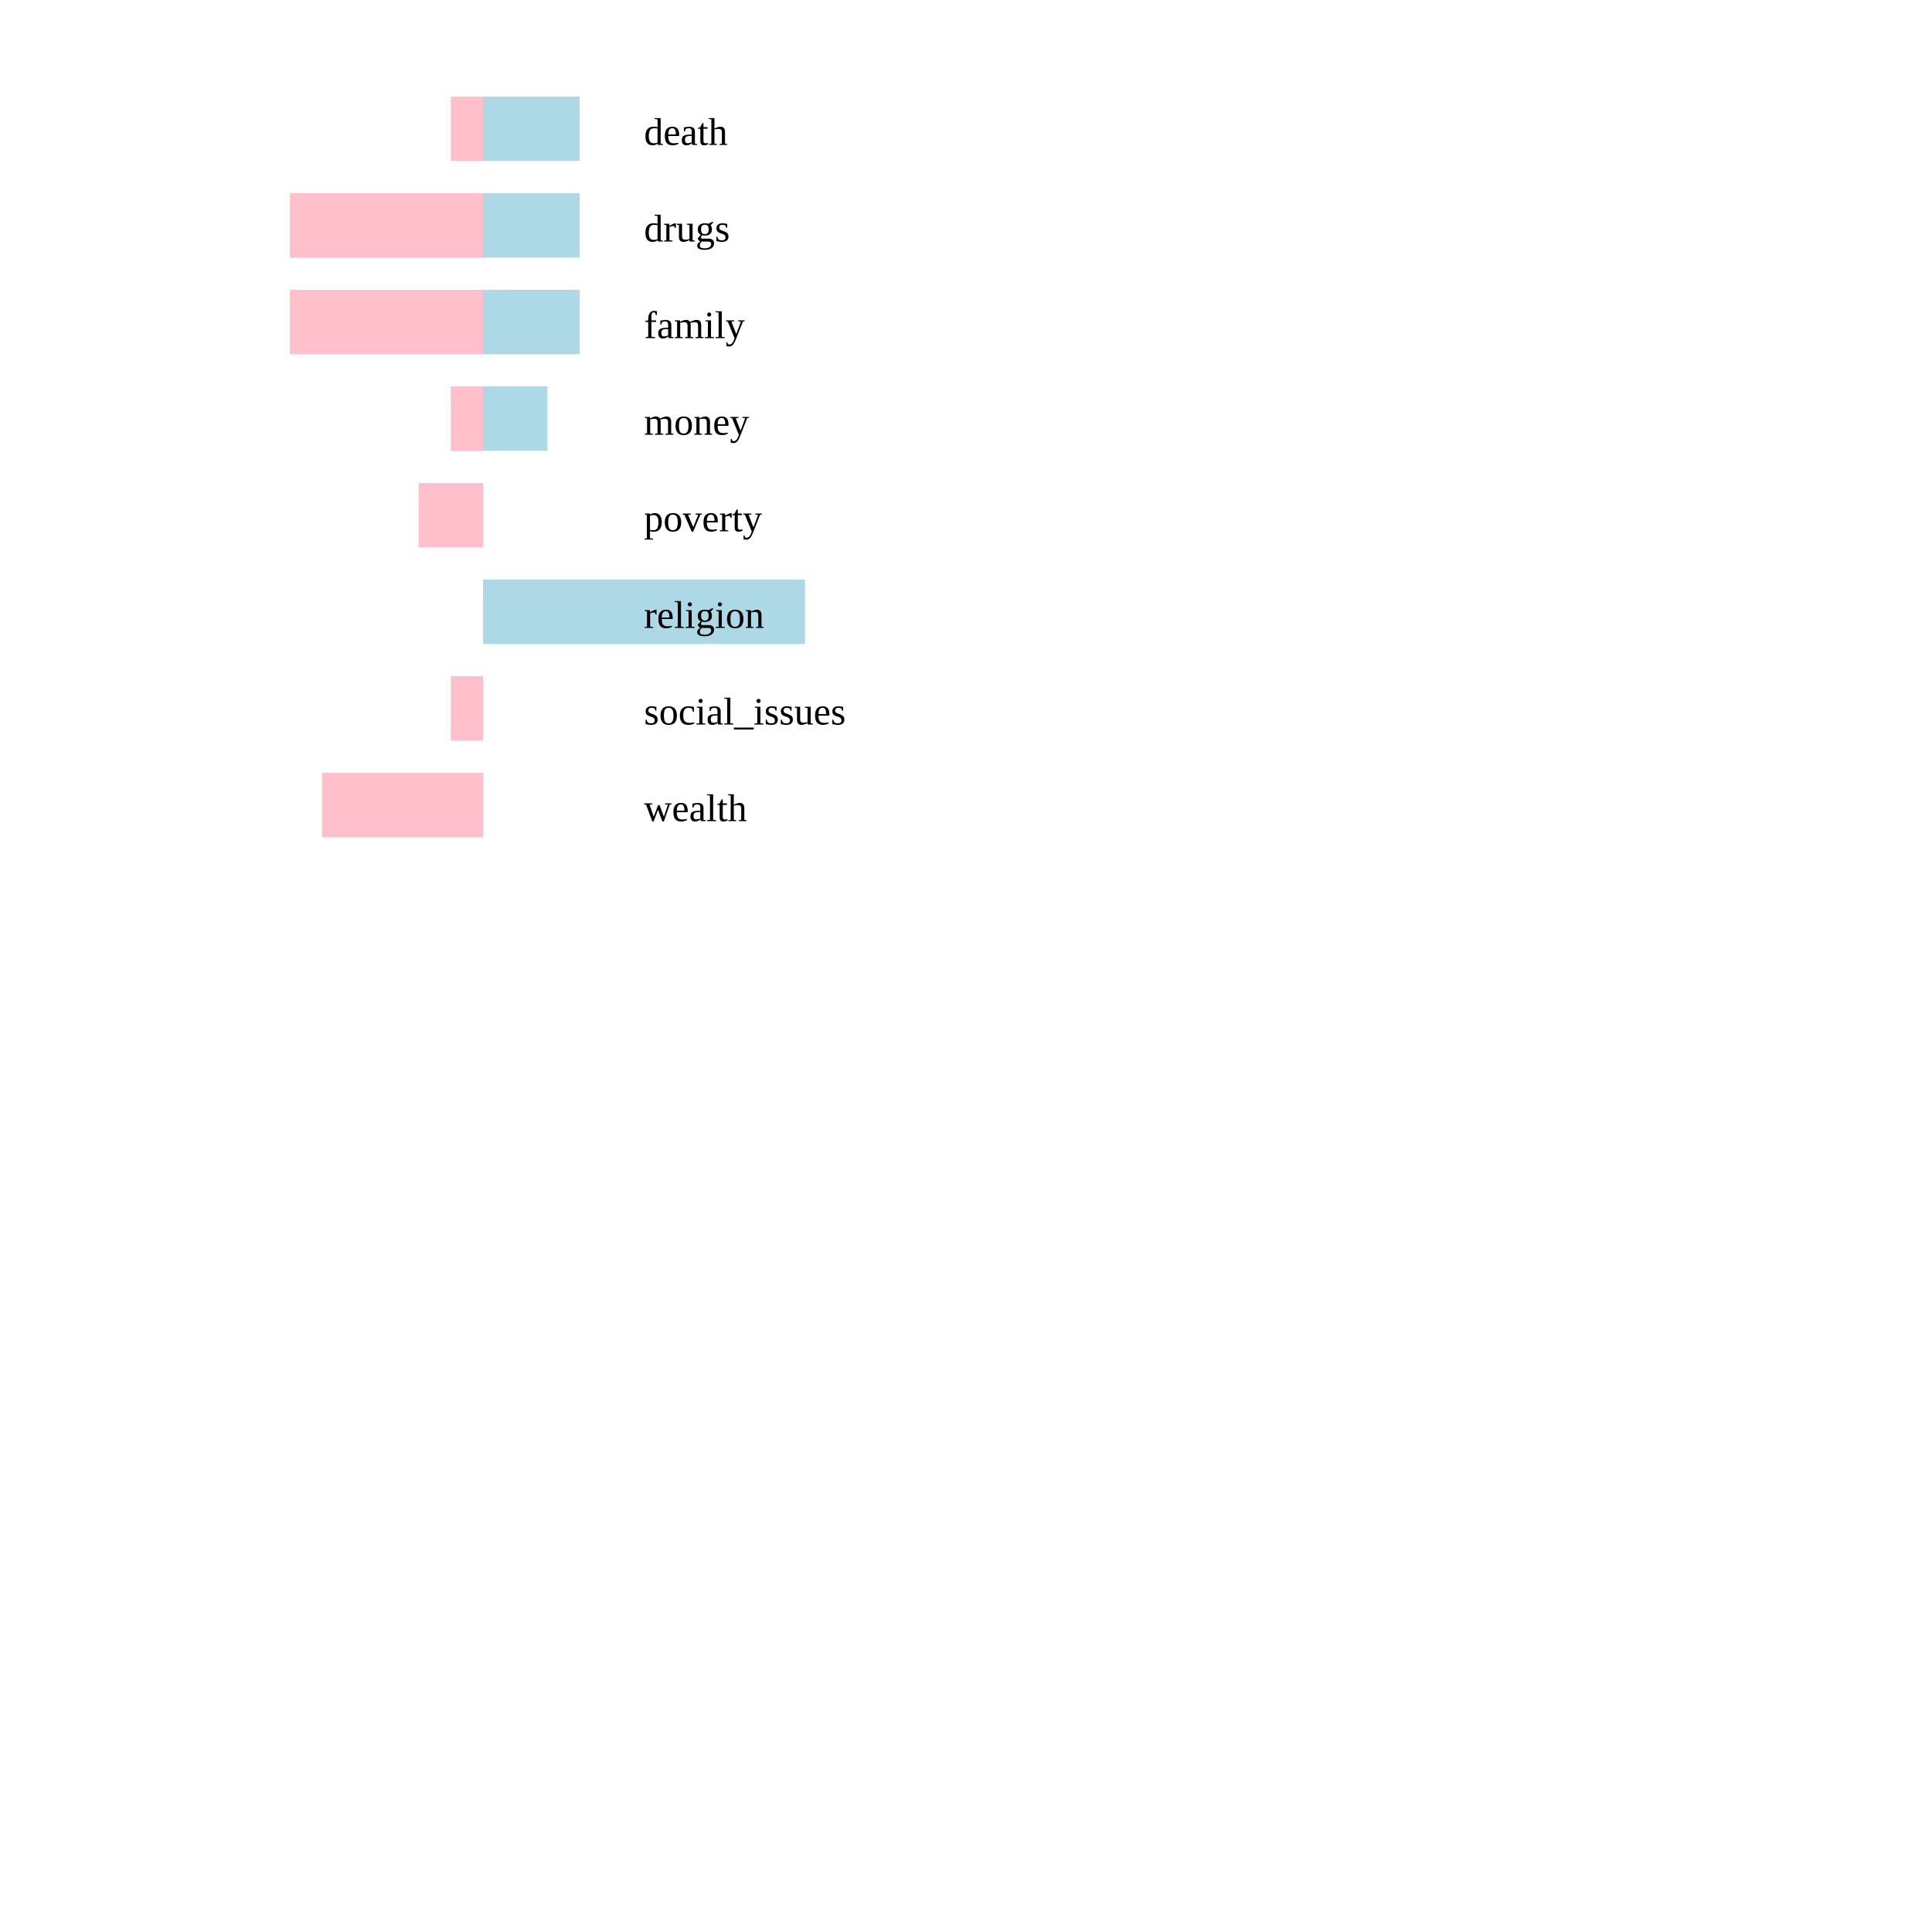
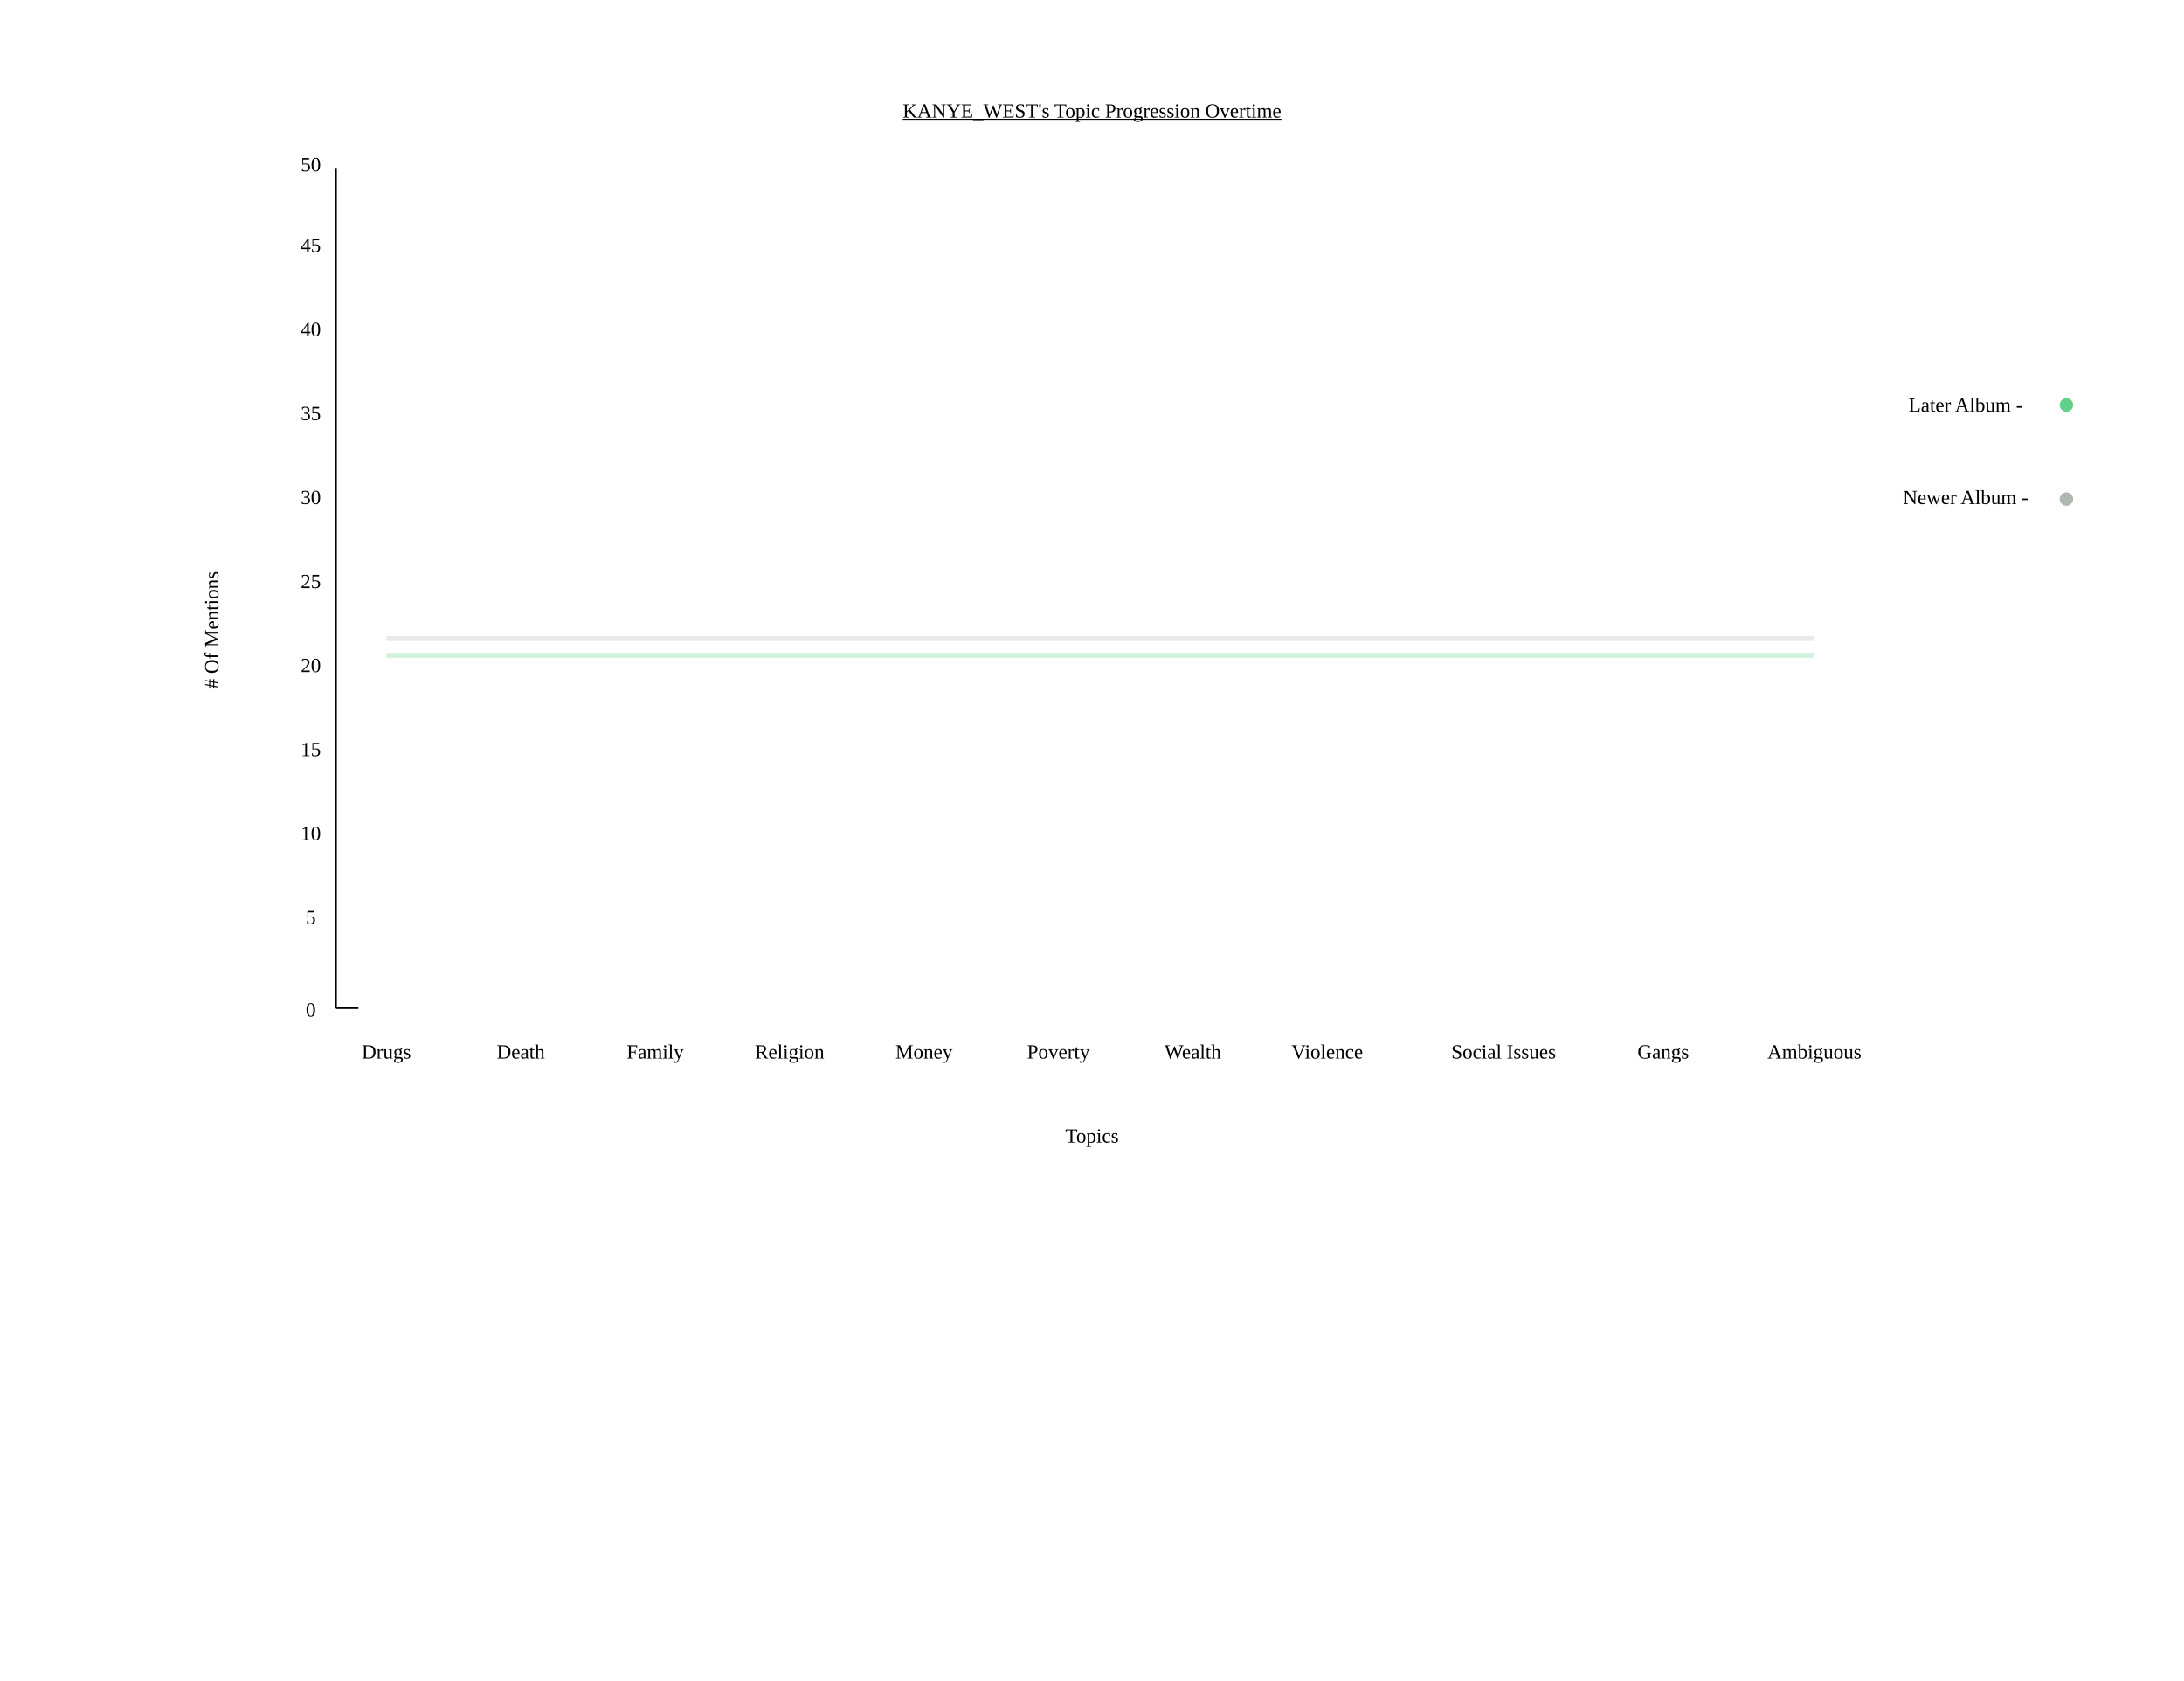
- <svg xmlns="http://www.w3.org/2000/svg" width="600" height="600">
-   <g transform="translate(150, 0)">
-     <rect x="-10" y="30" height="20" width="10" fill="pink" />
-     <rect x="0" y="30" height="20" width="30" fill="lightblue" />
-     <text x="50" y="45">death</text>
-     <rect x="-60" y="60" height="20" width="60" fill="pink" />
-     <rect x="0" y="60" height="20" width="30" fill="lightblue" />
-     <text x="50" y="75">drugs</text>
-     <rect x="-60" y="90" height="20" width="60" fill="pink" />
-     <rect x="0" y="90" height="20" width="30" fill="lightblue" />
-     <text x="50" y="105">family</text>
-     <rect x="-10" y="120" height="20" width="10" fill="pink" />
-     <rect x="0" y="120" height="20" width="20" fill="lightblue" />
-     <text x="50" y="135">money</text>
-     <rect x="-20" y="150" height="20" width="20" fill="pink" />
-     <rect x="0" y="150" height="20" width="0" fill="lightblue" />
-     <text x="50" y="165">poverty</text>
-     <rect x="-0" y="180" height="20" width="0" fill="pink" />
-     <rect x="0" y="180" height="20" width="100" fill="lightblue" />
-     <text x="50" y="195">religion</text>
-     <rect x="-10" y="210" height="20" width="10" fill="pink" />
-     <rect x="0" y="210" height="20" width="0" fill="lightblue" />
-     <text x="50" y="225">social_issues</text>
-     <rect x="-50" y="240" height="20" width="50" fill="pink" />
-     <rect x="0" y="240" height="20" width="0" fill="lightblue" />
-     <text x="50" y="255">wealth</text>
+ <svg xmlns="http://www.w3.org/2000/svg" width="1300" height="1000">
+   <g transform="translate(200, 600)">
+     <polyline fill="none" stroke="#aeb8b0" stroke-width="3" opacity="0.3" points="                                     30, -220                                     110, -220                                     190,-220                                     270,-220                                     350,-220                                     430,-220                                     510,-220                                     590,-220                                     695,-220                                     790,-220                                     880,-220" />
+     <polyline fill="none" stroke="#61D088" stroke-width="3" opacity="0.3" points="                                     30, -210                                     110, -210                                     190,-210                                     270,-210                                     350,-210                                     430,-210                                     510,-210                                     590,-210                                     695,-210                                     790,-210                                     880,-210" />
+     <line x1="0" x2="13.333" y1="0" y2="0" stroke="black" />
+     <line x1="0" x2="0" y1="0" y2="-500" stroke="black" />
+     <text x="450" y="-530" text-anchor="middle" text-decoration="underline">KANYE_WEST's Topic Progression Overtime</text>
+     <text x="450" y="80" text-anchor="middle">Topics</text>
+     <text x="200" y="50" transform=" translate(-120,10) rotate(270)"># Of
+                         Mentions</text>
+     <text x="30" y="30" text-anchor="middle">Drugs</text>
+     <text x="110" y="30" text-anchor="middle">Death</text>
+     <text x="190" y="30" text-anchor="middle">Family</text>
+     <text x="270" y="30" text-anchor="middle">Religion</text>
+     <text x="350" y="30" text-anchor="middle">Money</text>
+     <text x="430" y="30" text-anchor="middle">Poverty</text>
+     <text x="510" y="30" text-anchor="middle">Wealth</text>
+     <text x="590" y="30" text-anchor="middle">Violence</text>
+     <text x="695" y="30" text-anchor="middle">Social Issues</text>
+     <text x="790" y="30" text-anchor="middle">Gangs</text>
+     <text x="880" y="30" text-anchor="middle">Ambiguous</text>
+     <text x="-15" y="5" text-anchor="middle">0</text>
+     <text x="-15" y="-50" text-anchor="middle">5</text>
+     <text x="-15" y="-100" text-anchor="middle">10</text>
+     <text x="-15" y="-150" text-anchor="middle">15</text>
+     <text x="-15" y="-200" text-anchor="middle">20</text>
+     <text x="-15" y="-250" text-anchor="middle">25</text>
+     <text x="-15" y="-300" text-anchor="middle">30</text>
+     <text x="-15" y="-350" text-anchor="middle">35</text>
+     <text x="-15" y="-400" text-anchor="middle">40</text>
+     <text x="-15" y="-450" text-anchor="middle">45</text>
+     <text x="-15" y="-498" text-anchor="middle">50</text>
+     <text x="970" y="-355" text-anchor="middle" font-size="12">Later Album
+                         -</text>
+     <text x="970" y="-300" text-anchor="middle" font-size="12">Newer Album
+                         -</text>
+     <circle cx="1030" cy="-359" r="4" fill="#61D088" />
+     <circle cx="1030" cy="-303" r="4" fill="#aeb8b0" />
  </g>
</svg>
